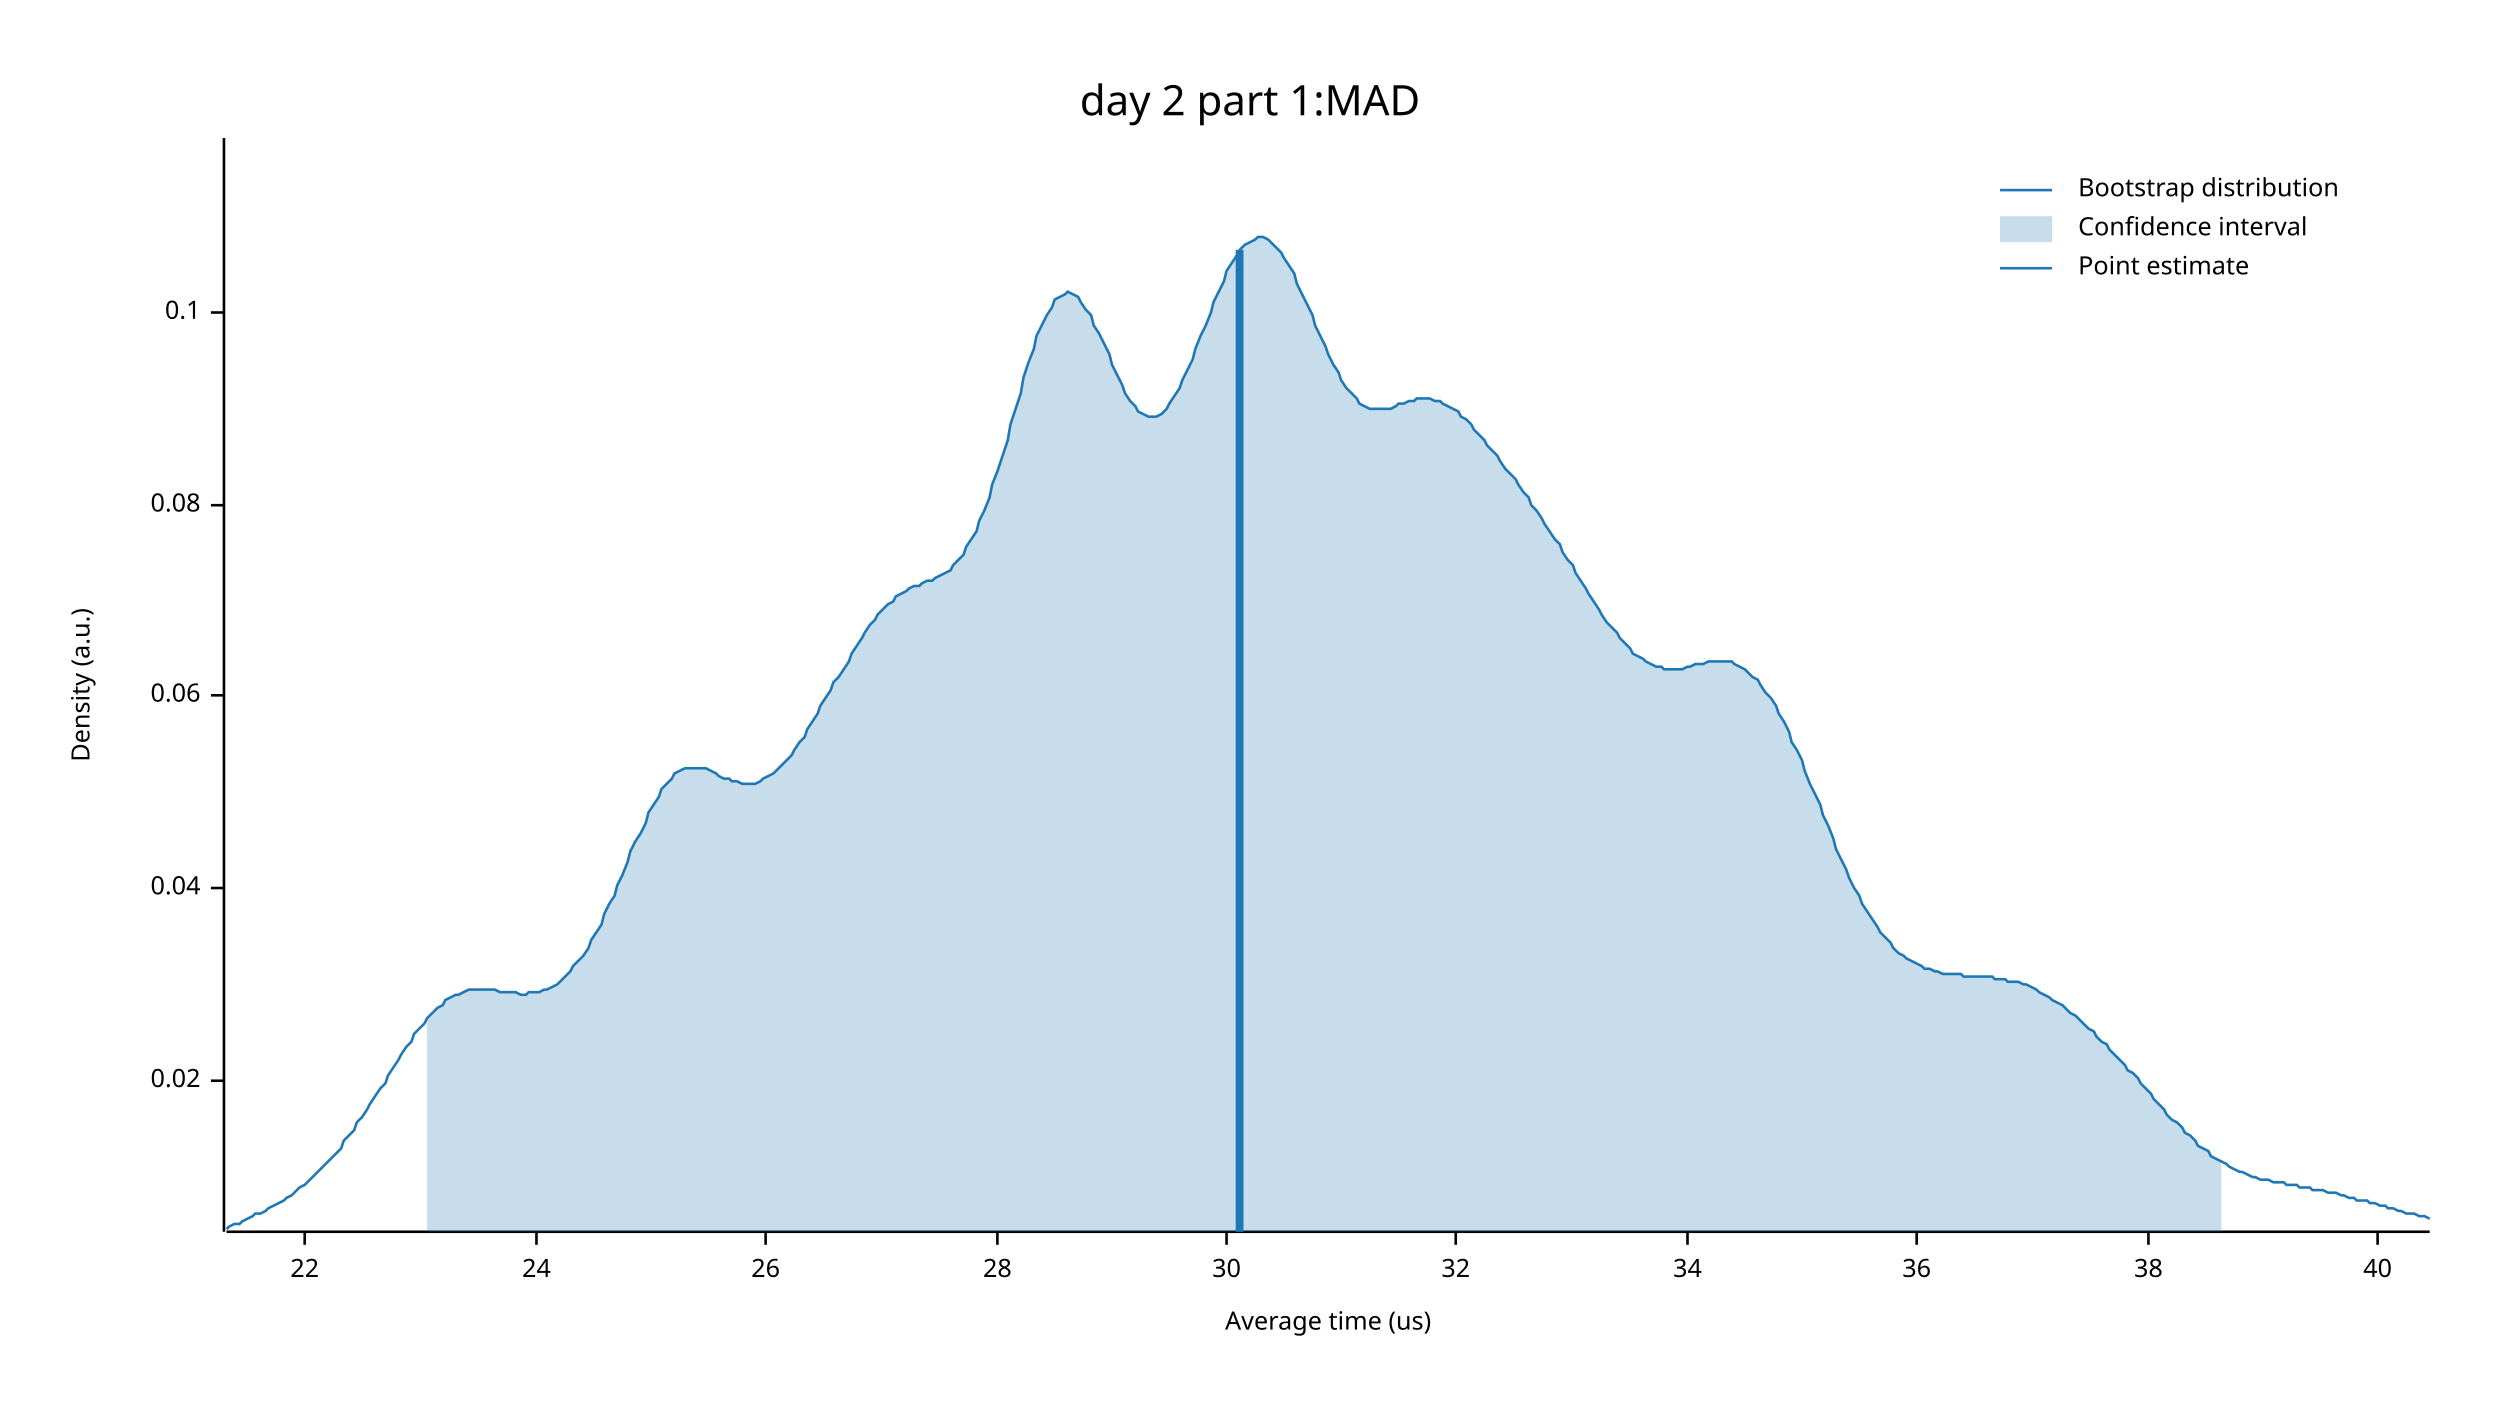
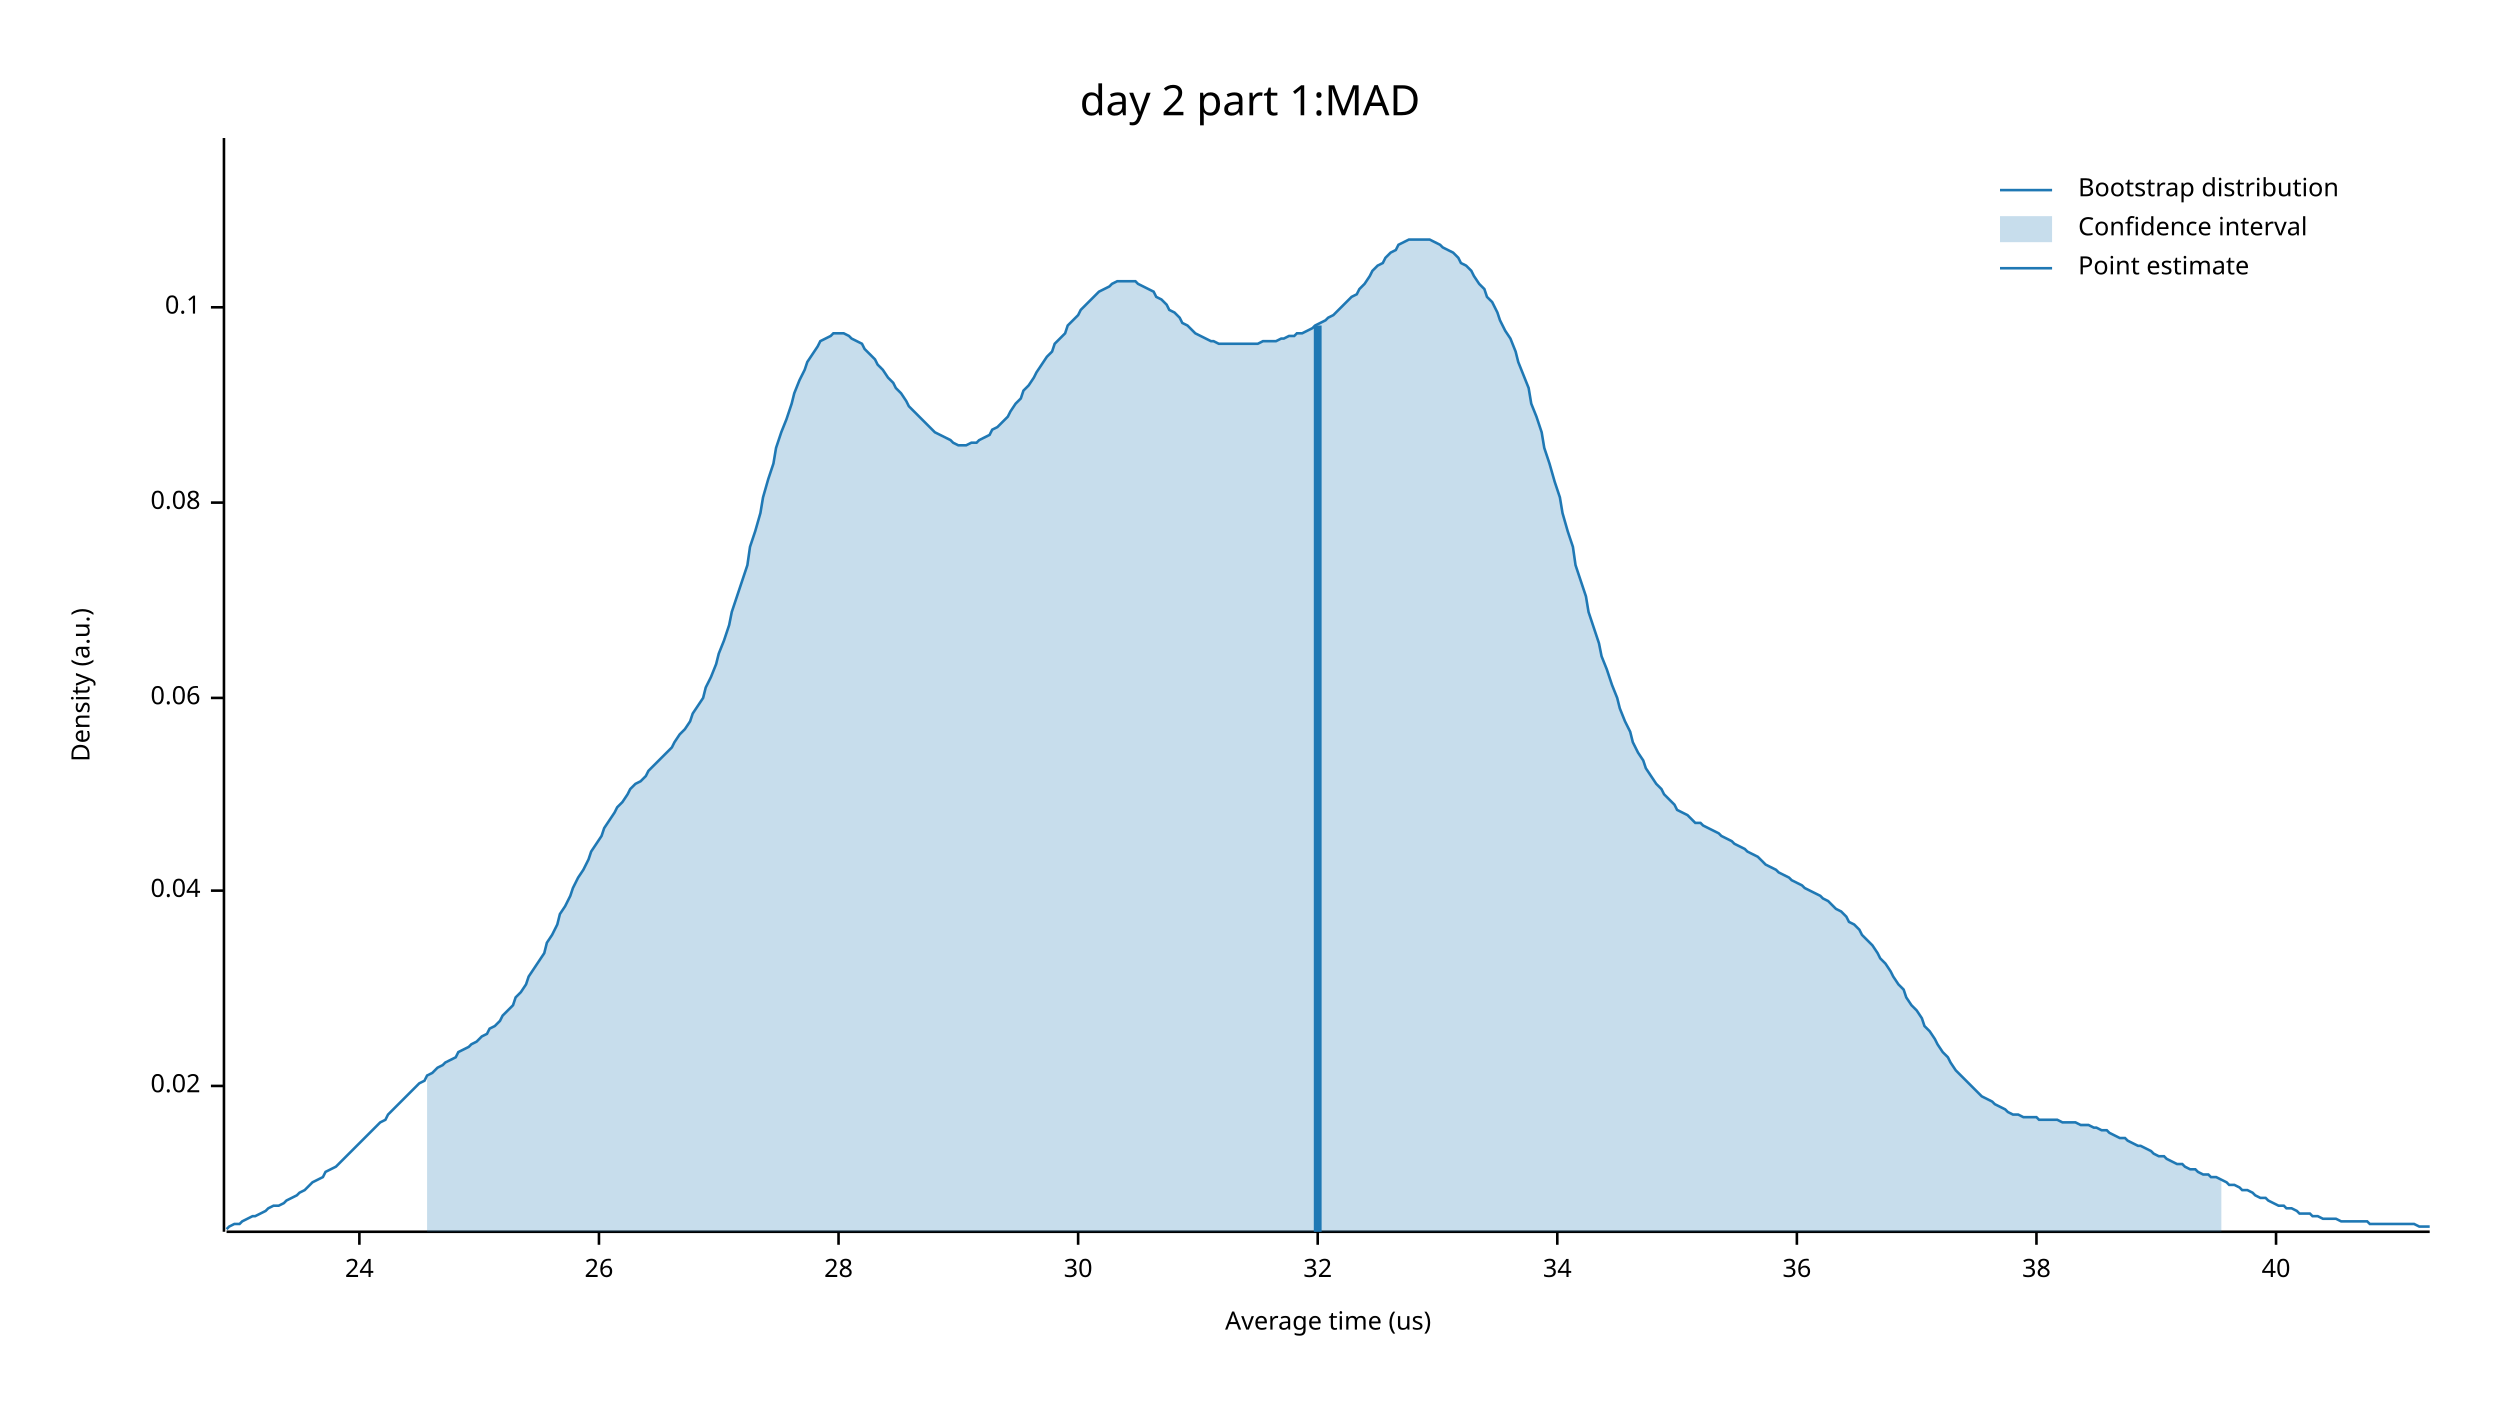
<svg xmlns="http://www.w3.org/2000/svg" width="960" height="540" viewBox="0 0 960 540">
  <text x="480" y="32" dy="0.76em" text-anchor="middle" font-family="sans-serif" font-size="16.129" opacity="1" fill="#000000">
day 2 part 1:MAD
</text>
  <text x="27" y="263" dy="0.76em" text-anchor="middle" font-family="sans-serif" font-size="9.677" opacity="1" fill="#000000" transform="rotate(270, 27, 263)">
Density (a.u.)
</text>
  <text x="510" y="513" dy="-0.5ex" text-anchor="middle" font-family="sans-serif" font-size="9.677" opacity="1" fill="#000000">
Average time (us)
</text>
  <polyline fill="none" opacity="1" stroke="#000000" stroke-width="1" points="86,53 86,473 " />
-   <text x="77" y="415" dy="0.5ex" text-anchor="end" font-family="sans-serif" font-size="9.677" opacity="1" fill="#000000">
+   <text x="77" y="417" dy="0.5ex" text-anchor="end" font-family="sans-serif" font-size="9.677" opacity="1" fill="#000000">
0.02
</text>
-   <polyline fill="none" opacity="1" stroke="#000000" stroke-width="1" points="81,415 86,415 " />
-   <text x="77" y="341" dy="0.5ex" text-anchor="end" font-family="sans-serif" font-size="9.677" opacity="1" fill="#000000">
+   <polyline fill="none" opacity="1" stroke="#000000" stroke-width="1" points="81,417 86,417 " />
+   <text x="77" y="342" dy="0.5ex" text-anchor="end" font-family="sans-serif" font-size="9.677" opacity="1" fill="#000000">
0.04
</text>
-   <polyline fill="none" opacity="1" stroke="#000000" stroke-width="1" points="81,341 86,341 " />
-   <text x="77" y="267" dy="0.5ex" text-anchor="end" font-family="sans-serif" font-size="9.677" opacity="1" fill="#000000">
+   <polyline fill="none" opacity="1" stroke="#000000" stroke-width="1" points="81,342 86,342 " />
+   <text x="77" y="268" dy="0.5ex" text-anchor="end" font-family="sans-serif" font-size="9.677" opacity="1" fill="#000000">
0.06
</text>
-   <polyline fill="none" opacity="1" stroke="#000000" stroke-width="1" points="81,267 86,267 " />
-   <text x="77" y="194" dy="0.5ex" text-anchor="end" font-family="sans-serif" font-size="9.677" opacity="1" fill="#000000">
+   <polyline fill="none" opacity="1" stroke="#000000" stroke-width="1" points="81,268 86,268 " />
+   <text x="77" y="193" dy="0.5ex" text-anchor="end" font-family="sans-serif" font-size="9.677" opacity="1" fill="#000000">
0.08
</text>
-   <polyline fill="none" opacity="1" stroke="#000000" stroke-width="1" points="81,194 86,194 " />
-   <text x="77" y="120" dy="0.5ex" text-anchor="end" font-family="sans-serif" font-size="9.677" opacity="1" fill="#000000">
+   <polyline fill="none" opacity="1" stroke="#000000" stroke-width="1" points="81,193 86,193 " />
+   <text x="77" y="118" dy="0.5ex" text-anchor="end" font-family="sans-serif" font-size="9.677" opacity="1" fill="#000000">
0.1
</text>
-   <polyline fill="none" opacity="1" stroke="#000000" stroke-width="1" points="81,120 86,120 " />
+   <polyline fill="none" opacity="1" stroke="#000000" stroke-width="1" points="81,118 86,118 " />
  <polyline fill="none" opacity="1" stroke="#000000" stroke-width="1" points="87,473 933,473 " />
-   <text x="117" y="483" dy="0.76em" text-anchor="middle" font-family="sans-serif" font-size="9.677" opacity="1" fill="#000000">
- 22
- </text>
-   <polyline fill="none" opacity="1" stroke="#000000" stroke-width="1" points="117,473 117,478 " />
-   <text x="206" y="483" dy="0.76em" text-anchor="middle" font-family="sans-serif" font-size="9.677" opacity="1" fill="#000000">
+   <text x="138" y="483" dy="0.76em" text-anchor="middle" font-family="sans-serif" font-size="9.677" opacity="1" fill="#000000">
24
</text>
-   <polyline fill="none" opacity="1" stroke="#000000" stroke-width="1" points="206,473 206,478 " />
-   <text x="294" y="483" dy="0.76em" text-anchor="middle" font-family="sans-serif" font-size="9.677" opacity="1" fill="#000000">
+   <polyline fill="none" opacity="1" stroke="#000000" stroke-width="1" points="138,473 138,478 " />
+   <text x="230" y="483" dy="0.76em" text-anchor="middle" font-family="sans-serif" font-size="9.677" opacity="1" fill="#000000">
26
</text>
-   <polyline fill="none" opacity="1" stroke="#000000" stroke-width="1" points="294,473 294,478 " />
-   <text x="383" y="483" dy="0.76em" text-anchor="middle" font-family="sans-serif" font-size="9.677" opacity="1" fill="#000000">
+   <polyline fill="none" opacity="1" stroke="#000000" stroke-width="1" points="230,473 230,478 " />
+   <text x="322" y="483" dy="0.76em" text-anchor="middle" font-family="sans-serif" font-size="9.677" opacity="1" fill="#000000">
28
</text>
-   <polyline fill="none" opacity="1" stroke="#000000" stroke-width="1" points="383,473 383,478 " />
-   <text x="471" y="483" dy="0.76em" text-anchor="middle" font-family="sans-serif" font-size="9.677" opacity="1" fill="#000000">
+   <polyline fill="none" opacity="1" stroke="#000000" stroke-width="1" points="322,473 322,478 " />
+   <text x="414" y="483" dy="0.76em" text-anchor="middle" font-family="sans-serif" font-size="9.677" opacity="1" fill="#000000">
30
</text>
-   <polyline fill="none" opacity="1" stroke="#000000" stroke-width="1" points="471,473 471,478 " />
-   <text x="559" y="483" dy="0.76em" text-anchor="middle" font-family="sans-serif" font-size="9.677" opacity="1" fill="#000000">
+   <polyline fill="none" opacity="1" stroke="#000000" stroke-width="1" points="414,473 414,478 " />
+   <text x="506" y="483" dy="0.76em" text-anchor="middle" font-family="sans-serif" font-size="9.677" opacity="1" fill="#000000">
32
</text>
-   <polyline fill="none" opacity="1" stroke="#000000" stroke-width="1" points="559,473 559,478 " />
-   <text x="648" y="483" dy="0.76em" text-anchor="middle" font-family="sans-serif" font-size="9.677" opacity="1" fill="#000000">
+   <polyline fill="none" opacity="1" stroke="#000000" stroke-width="1" points="506,473 506,478 " />
+   <text x="598" y="483" dy="0.76em" text-anchor="middle" font-family="sans-serif" font-size="9.677" opacity="1" fill="#000000">
34
</text>
-   <polyline fill="none" opacity="1" stroke="#000000" stroke-width="1" points="648,473 648,478 " />
-   <text x="736" y="483" dy="0.76em" text-anchor="middle" font-family="sans-serif" font-size="9.677" opacity="1" fill="#000000">
+   <polyline fill="none" opacity="1" stroke="#000000" stroke-width="1" points="598,473 598,478 " />
+   <text x="690" y="483" dy="0.76em" text-anchor="middle" font-family="sans-serif" font-size="9.677" opacity="1" fill="#000000">
36
</text>
-   <polyline fill="none" opacity="1" stroke="#000000" stroke-width="1" points="736,473 736,478 " />
-   <text x="825" y="483" dy="0.76em" text-anchor="middle" font-family="sans-serif" font-size="9.677" opacity="1" fill="#000000">
+   <polyline fill="none" opacity="1" stroke="#000000" stroke-width="1" points="690,473 690,478 " />
+   <text x="782" y="483" dy="0.76em" text-anchor="middle" font-family="sans-serif" font-size="9.677" opacity="1" fill="#000000">
38
</text>
-   <polyline fill="none" opacity="1" stroke="#000000" stroke-width="1" points="825,473 825,478 " />
-   <text x="913" y="483" dy="0.76em" text-anchor="middle" font-family="sans-serif" font-size="9.677" opacity="1" fill="#000000">
+   <polyline fill="none" opacity="1" stroke="#000000" stroke-width="1" points="782,473 782,478 " />
+   <text x="874" y="483" dy="0.76em" text-anchor="middle" font-family="sans-serif" font-size="9.677" opacity="1" fill="#000000">
40
</text>
-   <polyline fill="none" opacity="1" stroke="#000000" stroke-width="1" points="913,473 913,478 " />
-   <polyline fill="none" opacity="1" stroke="#1F78B4" stroke-width="1" points="87,472 88,471 90,470 92,470 93,469 95,468 97,467 98,466 100,466 102,465 103,464 105,463 107,462 109,461 110,460 112,459 114,457 115,456 117,455 119,453 120,452 122,450 124,448 125,447 127,445 129,443 131,441 132,438 134,436 136,434 137,431 139,429 141,426 142,424 144,421 146,418 148,416 149,413 151,410 153,407 154,405 156,402 158,400 159,397 161,395 163,393 164,391 166,389 168,387 170,386 171,384 173,383 175,382 176,382 178,381 180,380 181,380 183,380 185,380 187,380 188,380 190,380 192,381 193,381 195,381 197,381 198,381 200,382 202,382 203,381 205,381 207,381 209,380 210,380 212,379 214,378 215,377 217,375 219,373 220,371 222,369 224,367 226,364 227,361 229,358 231,355 232,351 234,347 236,344 237,340 239,336 241,331 242,327 244,323 246,320 248,316 249,312 251,309 253,306 254,303 256,301 258,299 259,297 261,296 263,295 265,295 266,295 268,295 270,295 271,295 273,296 275,297 276,298 278,299 280,299 281,300 283,300 285,301 287,301 288,301 290,301 292,300 293,299 295,298 297,297 298,296 300,294 302,292 304,290 305,288 307,285 309,283 310,280 312,277 314,274 315,271 317,268 319,265 320,262 322,260 324,257 326,254 327,251 329,248 331,245 332,243 334,240 336,238 337,236 339,234 341,232 343,231 344,229 346,228 348,227 349,226 351,225 353,225 354,224 356,223 358,223 359,222 361,221 363,220 365,219 366,217 368,215 370,213 371,210 373,207 375,204 376,200 378,196 380,191 381,186 383,181 385,175 387,169 388,163 390,157 392,151 393,145 395,139 397,134 398,129 400,125 402,121 404,118 405,115 407,114 409,113 410,112 412,113 414,114 415,116 417,119 419,121 420,125 422,128 424,132 426,136 427,140 429,144 431,148 432,151 434,154 436,156 437,158 439,159 441,160 443,160 444,160 446,159 448,157 449,155 451,152 453,149 454,146 456,142 458,138 459,134 461,129 463,125 465,120 466,116 468,112 470,108 471,104 473,101 475,98 476,96 478,94 480,93 482,92 483,91 485,91 487,92 488,93 490,95 492,97 493,99 495,102 497,105 498,109 500,113 502,117 504,121 505,125 507,129 509,133 510,136 512,140 514,143 515,146 517,149 519,151 521,153 522,155 524,156 526,157 527,157 529,157 531,157 532,157 534,157 536,156 537,155 539,155 541,154 543,154 544,153 546,153 548,153 549,153 551,154 553,154 554,155 556,156 558,157 560,158 561,160 563,161 565,163 566,165 568,167 570,169 571,171 573,173 575,175 576,177 578,180 580,182 582,184 583,186 585,189 587,191 588,194 590,196 592,199 593,201 595,204 597,207 599,209 600,212 602,215 604,217 605,220 607,223 609,226 610,228 612,231 614,234 615,236 617,239 619,241 621,243 622,245 624,247 626,249 627,251 629,252 631,253 632,254 634,255 636,256 638,256 639,257 641,257 643,257 644,257 646,257 648,256 649,256 651,255 653,255 654,255 656,254 658,254 660,254 661,254 663,254 665,254 666,255 668,256 670,257 671,258 673,260 675,261 676,263 678,266 680,268 682,271 683,274 685,277 687,281 688,285 690,288 692,292 693,296 695,301 697,305 699,309 700,313 702,317 704,322 705,326 707,330 709,334 710,337 712,341 714,344 715,347 717,350 719,353 721,356 722,358 724,360 726,362 727,364 729,366 731,367 732,368 734,369 736,370 738,371 739,372 741,372 743,373 744,373 746,374 748,374 749,374 751,374 753,374 754,375 756,375 758,375 760,375 761,375 763,375 765,375 766,376 768,376 770,376 771,377 773,377 775,377 777,378 778,378 780,379 782,380 783,381 785,382 787,383 788,384 790,385 792,386 793,387 795,389 797,390 799,392 800,393 802,395 804,396 805,398 807,400 809,401 810,403 812,405 814,407 816,409 817,411 819,412 821,414 822,416 824,418 826,420 827,422 829,424 831,426 832,428 834,430 836,431 838,433 839,435 841,436 843,438 844,440 846,441 848,442 849,444 851,445 853,446 855,447 856,448 858,449 860,450 861,450 863,451 865,452 866,452 868,453 870,453 871,453 873,454 875,454 877,454 878,455 880,455 882,455 883,456 885,456 887,456 888,457 890,457 892,457 894,458 895,458 897,458 899,459 900,459 902,460 904,460 905,461 907,461 909,461 910,462 912,462 914,463 916,463 917,464 919,464 921,465 922,465 924,466 926,466 927,466 929,467 931,467 933,468 " />
-   <polygon opacity="0.25" fill="#1F78B4" points="164,391 166,389 168,387 170,386 171,384 173,383 175,382 176,382 178,381 180,380 181,380 183,380 185,380 187,380 188,380 190,380 192,381 193,381 195,381 197,381 198,381 200,382 202,382 203,381 205,381 207,381 209,380 210,380 212,379 214,378 215,377 217,375 219,373 220,371 222,369 224,367 226,364 227,361 229,358 231,355 232,351 234,347 236,344 237,340 239,336 241,331 242,327 244,323 246,320 248,316 249,312 251,309 253,306 254,303 256,301 258,299 259,297 261,296 263,295 265,295 266,295 268,295 270,295 271,295 273,296 275,297 276,298 278,299 280,299 281,300 283,300 285,301 287,301 288,301 290,301 292,300 293,299 295,298 297,297 298,296 300,294 302,292 304,290 305,288 307,285 309,283 310,280 312,277 314,274 315,271 317,268 319,265 320,262 322,260 324,257 326,254 327,251 329,248 331,245 332,243 334,240 336,238 337,236 339,234 341,232 343,231 344,229 346,228 348,227 349,226 351,225 353,225 354,224 356,223 358,223 359,222 361,221 363,220 365,219 366,217 368,215 370,213 371,210 373,207 375,204 376,200 378,196 380,191 381,186 383,181 385,175 387,169 388,163 390,157 392,151 393,145 395,139 397,134 398,129 400,125 402,121 404,118 405,115 407,114 409,113 410,112 412,113 414,114 415,116 417,119 419,121 420,125 422,128 424,132 426,136 427,140 429,144 431,148 432,151 434,154 436,156 437,158 439,159 441,160 443,160 444,160 446,159 448,157 449,155 451,152 453,149 454,146 456,142 458,138 459,134 461,129 463,125 465,120 466,116 468,112 470,108 471,104 473,101 475,98 476,96 478,94 480,93 482,92 483,91 485,91 487,92 488,93 490,95 492,97 493,99 495,102 497,105 498,109 500,113 502,117 504,121 505,125 507,129 509,133 510,136 512,140 514,143 515,146 517,149 519,151 521,153 522,155 524,156 526,157 527,157 529,157 531,157 532,157 534,157 536,156 537,155 539,155 541,154 543,154 544,153 546,153 548,153 549,153 551,154 553,154 554,155 556,156 558,157 560,158 561,160 563,161 565,163 566,165 568,167 570,169 571,171 573,173 575,175 576,177 578,180 580,182 582,184 583,186 585,189 587,191 588,194 590,196 592,199 593,201 595,204 597,207 599,209 600,212 602,215 604,217 605,220 607,223 609,226 610,228 612,231 614,234 615,236 617,239 619,241 621,243 622,245 624,247 626,249 627,251 629,252 631,253 632,254 634,255 636,256 638,256 639,257 641,257 643,257 644,257 646,257 648,256 649,256 651,255 653,255 654,255 656,254 658,254 660,254 661,254 663,254 665,254 666,255 668,256 670,257 671,258 673,260 675,261 676,263 678,266 680,268 682,271 683,274 685,277 687,281 688,285 690,288 692,292 693,296 695,301 697,305 699,309 700,313 702,317 704,322 705,326 707,330 709,334 710,337 712,341 714,344 715,347 717,350 719,353 721,356 722,358 724,360 726,362 727,364 729,366 731,367 732,368 734,369 736,370 738,371 739,372 741,372 743,373 744,373 746,374 748,374 749,374 751,374 753,374 754,375 756,375 758,375 760,375 761,375 763,375 765,375 766,376 768,376 770,376 771,377 773,377 775,377 777,378 778,378 780,379 782,380 783,381 785,382 787,383 788,384 790,385 792,386 793,387 795,389 797,390 799,392 800,393 802,395 804,396 805,398 807,400 809,401 810,403 812,405 814,407 816,409 817,411 819,412 821,414 822,416 824,418 826,420 827,422 829,424 831,426 832,428 834,430 836,431 838,433 839,435 841,436 843,438 844,440 846,441 848,442 849,444 851,445 853,446 853,473 164,473 " />
-   <polyline fill="none" opacity="1" stroke="#1F78B4" stroke-width="3" points="476,473 476,96 " />
+   <polyline fill="none" opacity="1" stroke="#000000" stroke-width="1" points="874,473 874,478 " />
+   <polyline fill="none" opacity="1" stroke="#1F78B4" stroke-width="1" points="87,472 88,471 90,470 92,470 93,469 95,468 97,467 98,467 100,466 102,465 103,464 105,463 107,463 109,462 110,461 112,460 114,459 115,458 117,457 119,455 120,454 122,453 124,452 125,450 127,449 129,448 131,446 132,445 134,443 136,441 137,440 139,438 141,436 142,435 144,433 146,431 148,430 149,428 151,426 153,424 154,423 156,421 158,419 159,418 161,416 163,415 164,413 166,412 168,410 170,409 171,408 173,407 175,406 176,404 178,403 180,402 181,401 183,400 185,398 187,397 188,395 190,394 192,392 193,390 195,388 197,386 198,383 200,381 202,378 203,375 205,372 207,369 209,366 210,362 212,359 214,355 215,351 217,348 219,344 220,341 222,337 224,334 226,330 227,327 229,324 231,321 232,318 234,315 236,312 237,310 239,308 241,305 242,303 244,301 246,300 248,298 249,296 251,294 253,292 254,291 256,289 258,287 259,285 261,282 263,280 265,277 266,274 268,271 270,268 271,264 273,260 275,255 276,251 278,246 280,240 281,235 283,229 285,223 287,217 288,210 290,204 292,197 293,191 295,184 297,178 298,172 300,166 302,161 304,155 305,151 307,146 309,142 310,139 312,136 314,133 315,131 317,130 319,129 320,128 322,128 324,128 326,129 327,130 329,131 331,132 332,134 334,136 336,138 337,140 339,142 341,145 343,147 344,149 346,151 348,154 349,156 351,158 353,160 354,161 356,163 358,165 359,166 361,167 363,168 365,169 366,170 368,171 370,171 371,171 373,170 375,170 376,169 378,168 380,167 381,165 383,164 385,162 387,160 388,158 390,155 392,153 393,150 395,148 397,145 398,143 400,140 402,137 404,135 405,132 407,130 409,128 410,125 412,123 414,121 415,119 417,117 419,115 420,114 422,112 424,111 426,110 427,109 429,108 431,108 432,108 434,108 436,108 437,109 439,110 441,111 443,112 444,114 446,115 448,117 449,119 451,120 453,122 454,124 456,125 458,127 459,128 461,129 463,130 465,131 466,131 468,132 470,132 471,132 473,132 475,132 476,132 478,132 480,132 482,132 483,132 485,131 487,131 488,131 490,131 492,130 493,130 495,129 497,129 498,128 500,128 502,127 504,126 505,125 507,124 509,123 510,122 512,121 514,119 515,118 517,116 519,114 521,113 522,111 524,109 526,106 527,104 529,102 531,101 532,99 534,97 536,96 537,94 539,93 541,92 543,92 544,92 546,92 548,92 549,92 551,93 553,94 554,95 556,96 558,97 560,99 561,101 563,102 565,104 566,106 568,109 570,111 571,114 573,116 575,120 576,123 578,127 580,130 582,135 583,139 585,144 587,149 588,155 590,160 592,166 593,172 595,178 597,185 599,191 600,197 602,204 604,210 605,217 607,223 609,229 610,235 612,241 614,247 615,252 617,257 619,263 621,268 622,272 624,277 626,281 627,285 629,289 631,292 632,295 634,298 636,301 638,303 639,305 641,307 643,309 644,311 646,312 648,313 649,314 651,316 653,316 654,317 656,318 658,319 660,320 661,321 663,322 665,323 666,324 668,325 670,326 671,327 673,328 675,329 676,330 678,332 680,333 682,334 683,335 685,336 687,337 688,338 690,339 692,340 693,341 695,342 697,343 699,344 700,345 702,346 704,348 705,349 707,350 709,352 710,354 712,355 714,357 715,359 717,361 719,363 721,366 722,368 724,370 726,373 727,375 729,378 731,380 732,383 734,386 736,388 738,391 739,394 741,396 743,399 744,401 746,404 748,406 749,408 751,411 753,413 754,414 756,416 758,418 760,420 761,421 763,422 765,423 766,424 768,425 770,426 771,427 773,428 775,428 777,429 778,429 780,429 782,429 783,430 785,430 787,430 788,430 790,430 792,431 793,431 795,431 797,431 799,432 800,432 802,432 804,433 805,433 807,434 809,434 810,435 812,436 814,437 816,437 817,438 819,439 821,440 822,440 824,441 826,442 827,443 829,444 831,444 832,445 834,446 836,447 838,447 839,448 841,449 843,449 844,450 846,451 848,451 849,452 851,452 853,453 855,454 856,455 858,455 860,456 861,457 863,457 865,458 866,459 868,460 870,460 871,461 873,462 875,463 877,463 878,464 880,464 882,465 883,466 885,466 887,466 888,467 890,467 892,468 894,468 895,468 897,468 899,469 900,469 902,469 904,469 905,469 907,469 909,469 910,470 912,470 914,470 916,470 917,470 919,470 921,470 922,470 924,470 926,470 927,470 929,471 931,471 933,471 " />
+   <polygon opacity="0.25" fill="#1F78B4" points="164,413 166,412 168,410 170,409 171,408 173,407 175,406 176,404 178,403 180,402 181,401 183,400 185,398 187,397 188,395 190,394 192,392 193,390 195,388 197,386 198,383 200,381 202,378 203,375 205,372 207,369 209,366 210,362 212,359 214,355 215,351 217,348 219,344 220,341 222,337 224,334 226,330 227,327 229,324 231,321 232,318 234,315 236,312 237,310 239,308 241,305 242,303 244,301 246,300 248,298 249,296 251,294 253,292 254,291 256,289 258,287 259,285 261,282 263,280 265,277 266,274 268,271 270,268 271,264 273,260 275,255 276,251 278,246 280,240 281,235 283,229 285,223 287,217 288,210 290,204 292,197 293,191 295,184 297,178 298,172 300,166 302,161 304,155 305,151 307,146 309,142 310,139 312,136 314,133 315,131 317,130 319,129 320,128 322,128 324,128 326,129 327,130 329,131 331,132 332,134 334,136 336,138 337,140 339,142 341,145 343,147 344,149 346,151 348,154 349,156 351,158 353,160 354,161 356,163 358,165 359,166 361,167 363,168 365,169 366,170 368,171 370,171 371,171 373,170 375,170 376,169 378,168 380,167 381,165 383,164 385,162 387,160 388,158 390,155 392,153 393,150 395,148 397,145 398,143 400,140 402,137 404,135 405,132 407,130 409,128 410,125 412,123 414,121 415,119 417,117 419,115 420,114 422,112 424,111 426,110 427,109 429,108 431,108 432,108 434,108 436,108 437,109 439,110 441,111 443,112 444,114 446,115 448,117 449,119 451,120 453,122 454,124 456,125 458,127 459,128 461,129 463,130 465,131 466,131 468,132 470,132 471,132 473,132 475,132 476,132 478,132 480,132 482,132 483,132 485,131 487,131 488,131 490,131 492,130 493,130 495,129 497,129 498,128 500,128 502,127 504,126 505,125 507,124 509,123 510,122 512,121 514,119 515,118 517,116 519,114 521,113 522,111 524,109 526,106 527,104 529,102 531,101 532,99 534,97 536,96 537,94 539,93 541,92 543,92 544,92 546,92 548,92 549,92 551,93 553,94 554,95 556,96 558,97 560,99 561,101 563,102 565,104 566,106 568,109 570,111 571,114 573,116 575,120 576,123 578,127 580,130 582,135 583,139 585,144 587,149 588,155 590,160 592,166 593,172 595,178 597,185 599,191 600,197 602,204 604,210 605,217 607,223 609,229 610,235 612,241 614,247 615,252 617,257 619,263 621,268 622,272 624,277 626,281 627,285 629,289 631,292 632,295 634,298 636,301 638,303 639,305 641,307 643,309 644,311 646,312 648,313 649,314 651,316 653,316 654,317 656,318 658,319 660,320 661,321 663,322 665,323 666,324 668,325 670,326 671,327 673,328 675,329 676,330 678,332 680,333 682,334 683,335 685,336 687,337 688,338 690,339 692,340 693,341 695,342 697,343 699,344 700,345 702,346 704,348 705,349 707,350 709,352 710,354 712,355 714,357 715,359 717,361 719,363 721,366 722,368 724,370 726,373 727,375 729,378 731,380 732,383 734,386 736,388 738,391 739,394 741,396 743,399 744,401 746,404 748,406 749,408 751,411 753,413 754,414 756,416 758,418 760,420 761,421 763,422 765,423 766,424 768,425 770,426 771,427 773,428 775,428 777,429 778,429 780,429 782,429 783,430 785,430 787,430 788,430 790,430 792,431 793,431 795,431 797,431 799,432 800,432 802,432 804,433 805,433 807,434 809,434 810,435 812,436 814,437 816,437 817,438 819,439 821,440 822,440 824,441 826,442 827,443 829,444 831,444 832,445 834,446 836,447 838,447 839,448 841,449 843,449 844,450 846,451 848,451 849,452 851,452 853,453 853,473 164,473 " />
+   <polyline fill="none" opacity="1" stroke="#1F78B4" stroke-width="3" points="506,473 506,125 " />
  <text x="798" y="68" dy="0.76em" text-anchor="start" font-family="sans-serif" font-size="9.677" opacity="1" fill="#000000">
Bootstrap distribution
</text>
  <text x="798" y="83" dy="0.76em" text-anchor="start" font-family="sans-serif" font-size="9.677" opacity="1" fill="#000000">
Confidence interval
</text>
  <text x="798" y="98" dy="0.76em" text-anchor="start" font-family="sans-serif" font-size="9.677" opacity="1" fill="#000000">
Point estimate
</text>
  <polyline fill="none" opacity="1" stroke="#1F78B4" stroke-width="1" points="768,73 788,73 " />
  <rect x="768" y="83" width="20" height="10" opacity="0.25" fill="#1F78B4" stroke="none" />
  <polyline fill="none" opacity="1" stroke="#1F78B4" stroke-width="1" points="768,103 788,103 " />
</svg>
